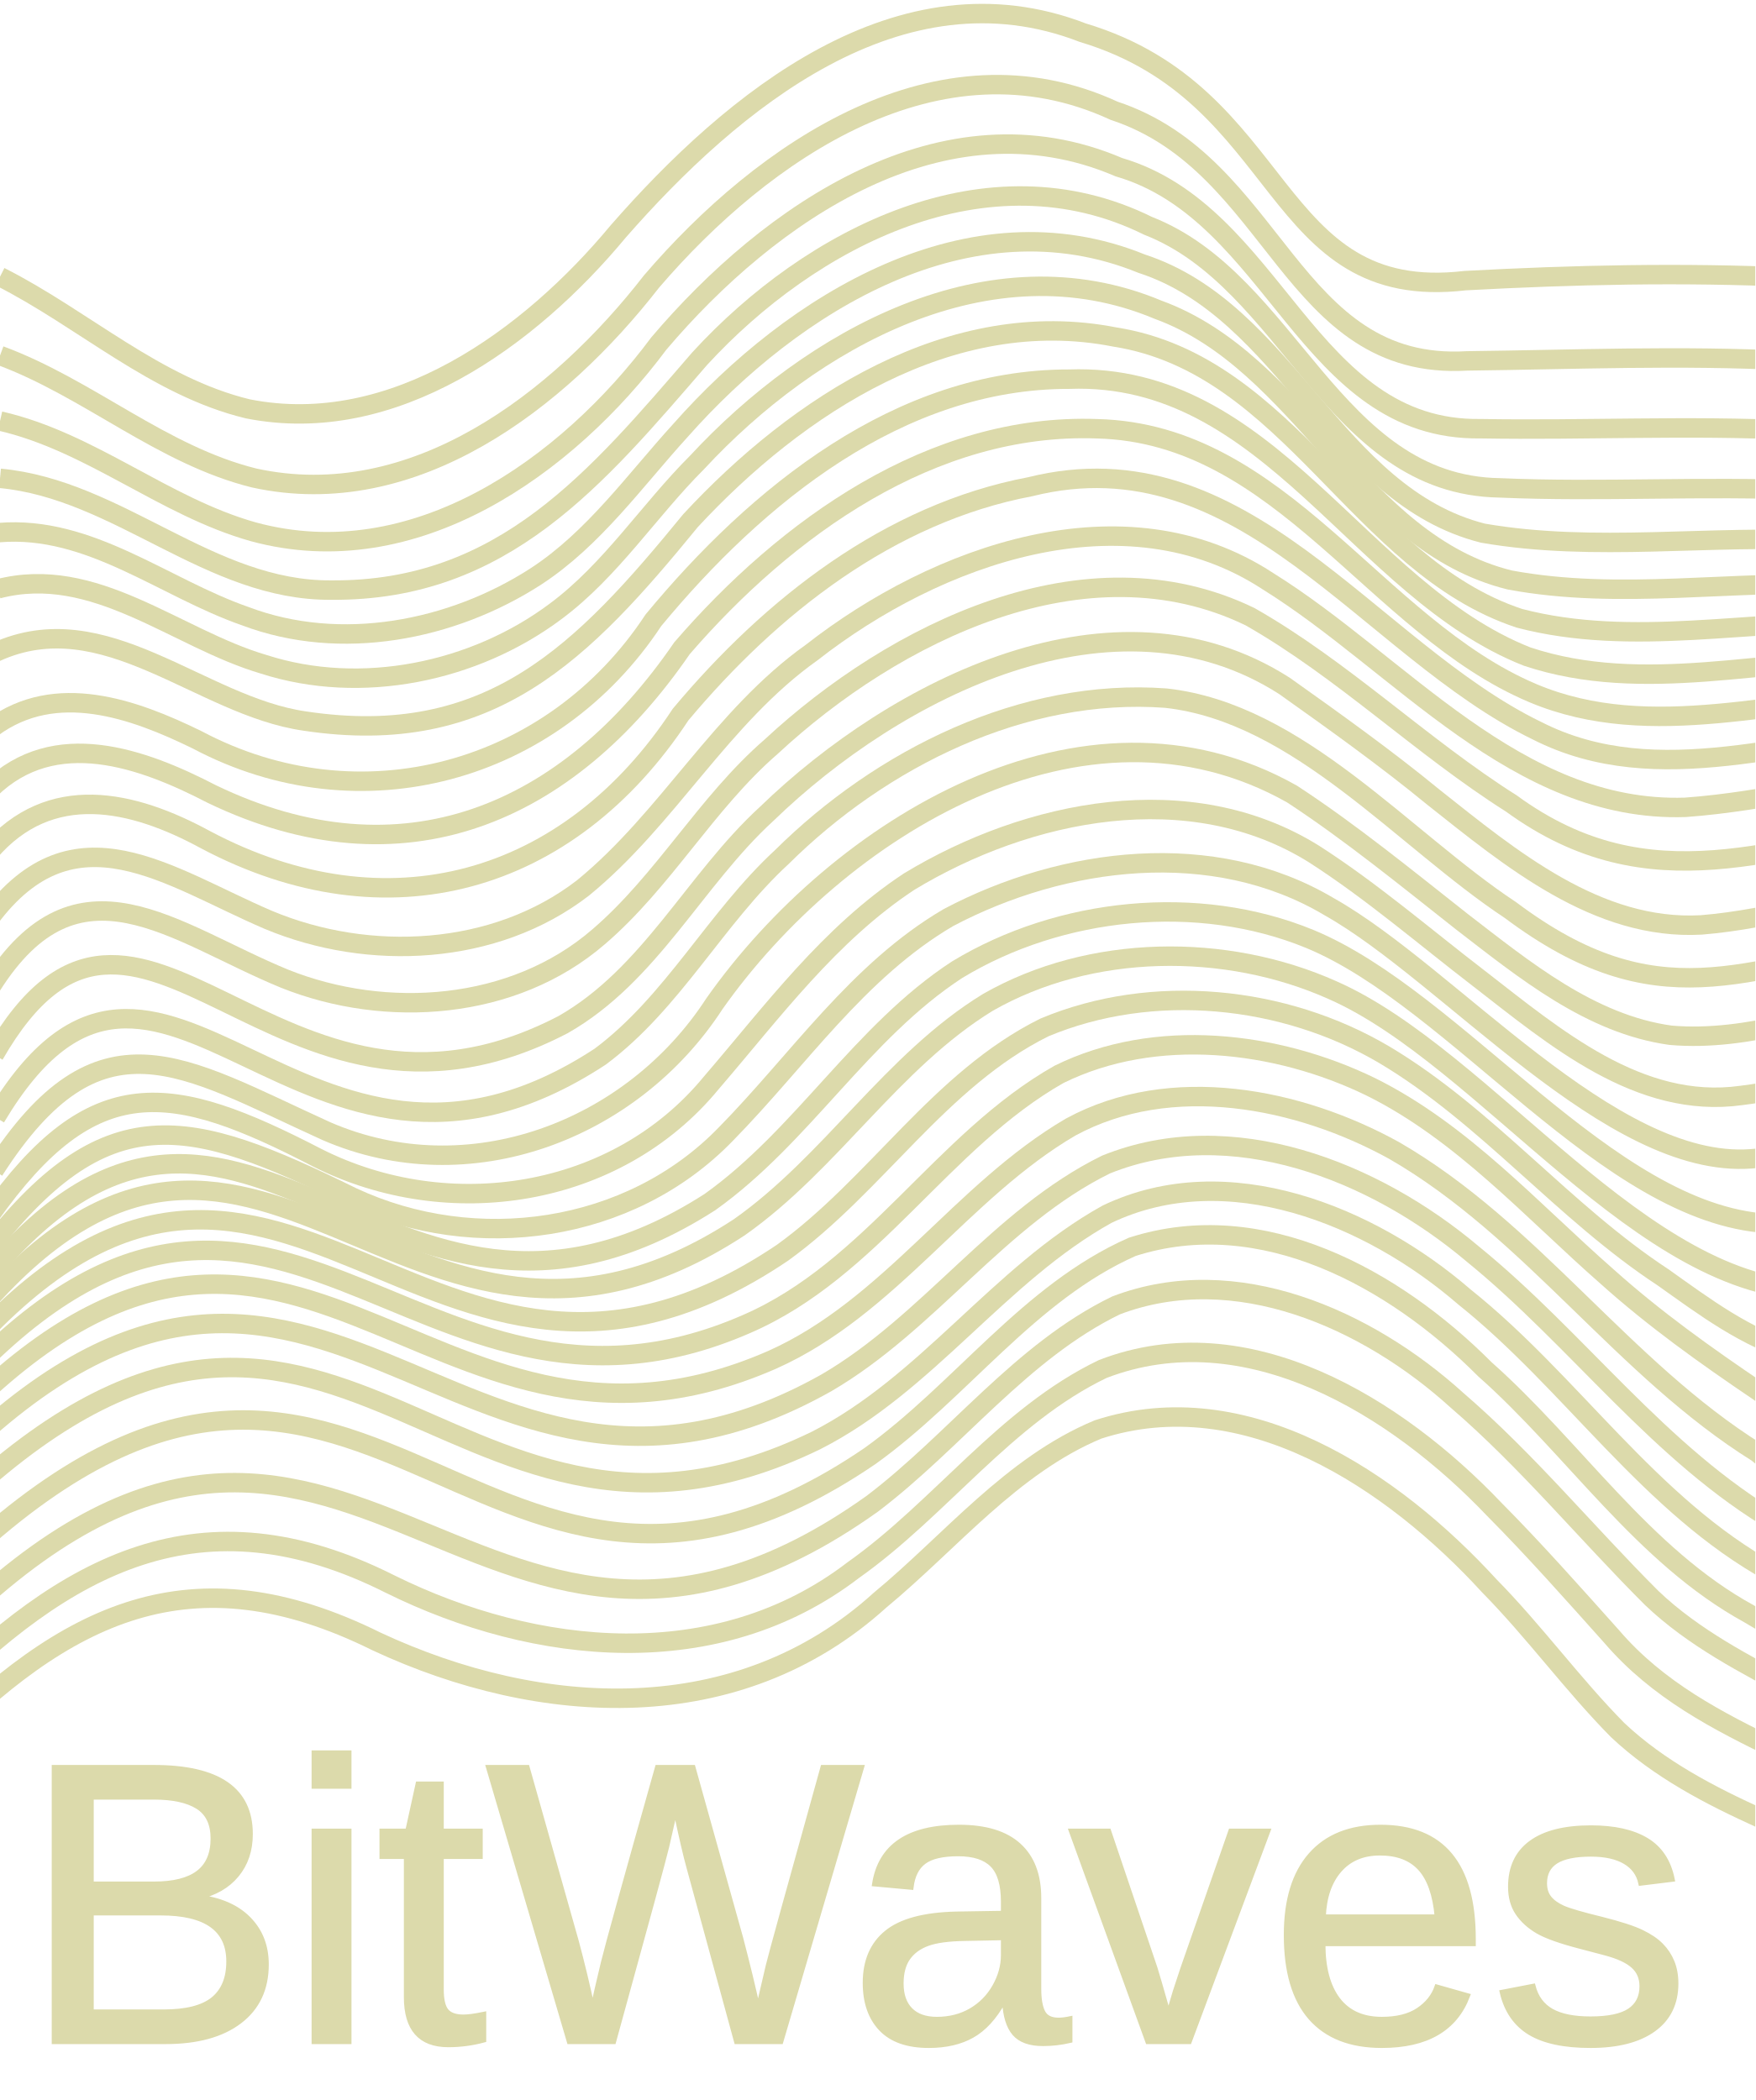
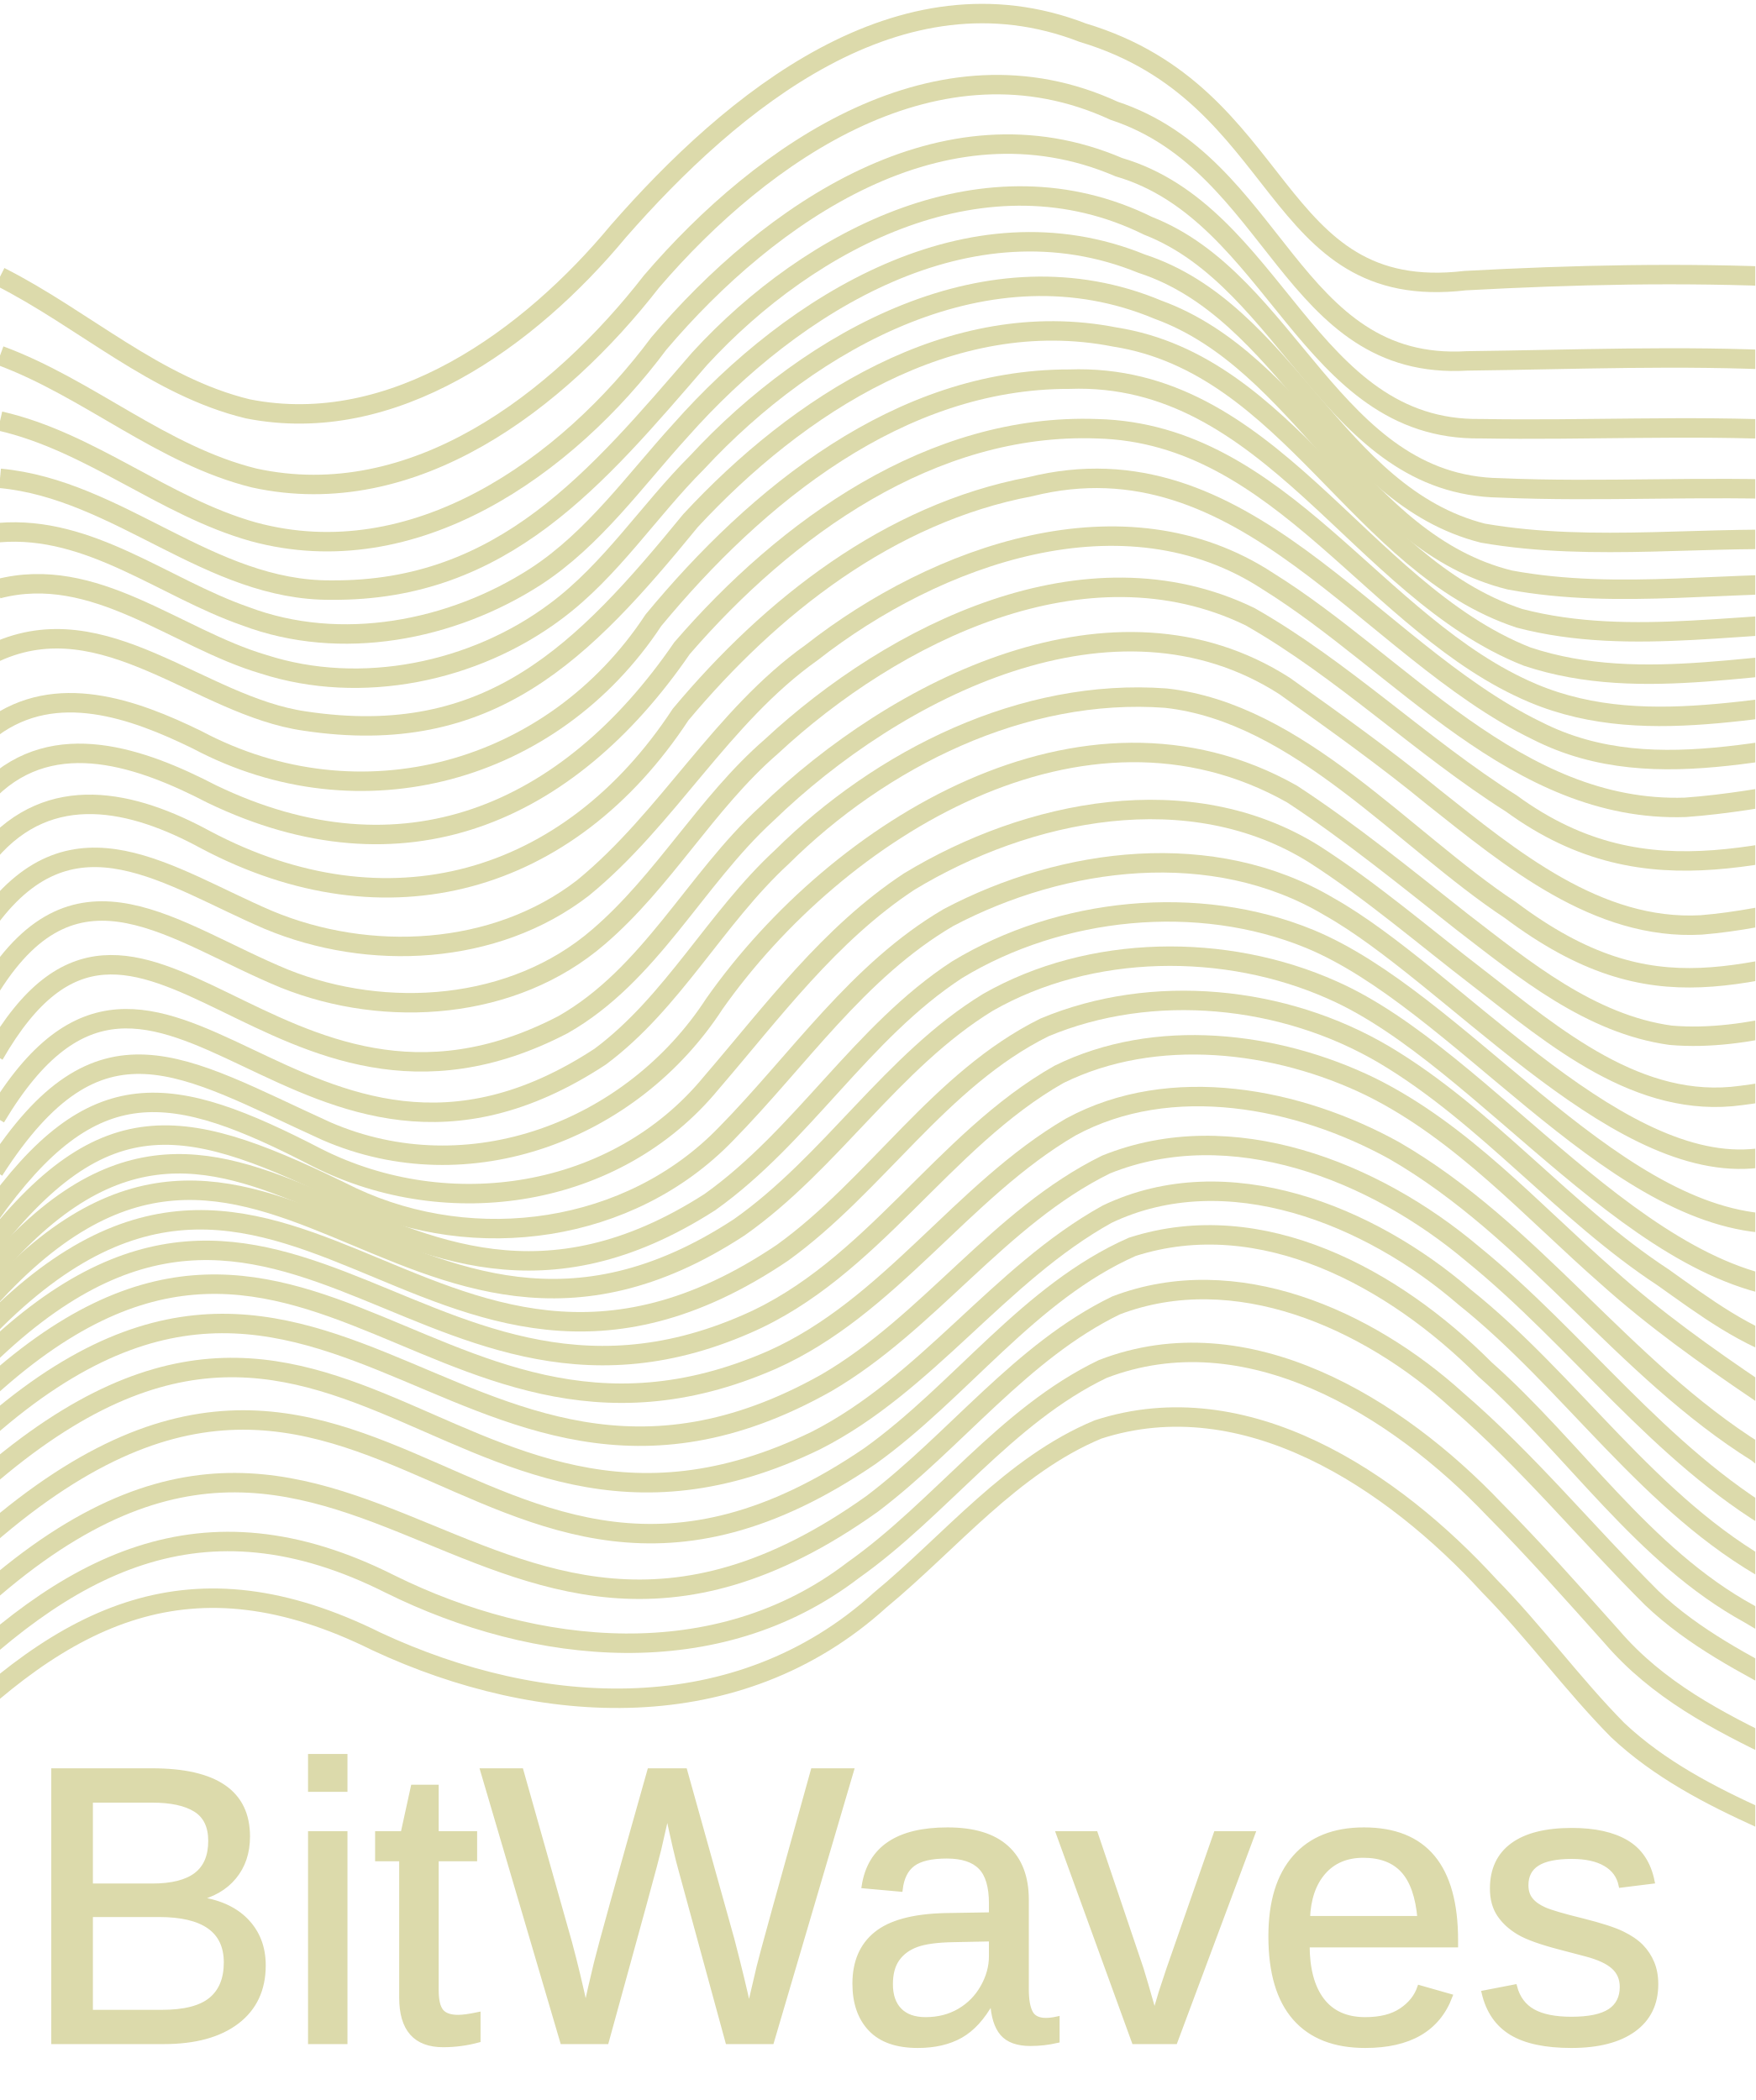
<svg xmlns="http://www.w3.org/2000/svg" width="361" height="432" viewBox="0 8 361 432">
  <defs>
    <clipPath id="clip-path">
      <rect id="Rectangle_1" data-name="Rectangle 1" width="361" height="432" transform="translate(17.596)" fill="none" />
    </clipPath>
  </defs>
  <g id="Group_2" data-name="Group 2" transform="translate(-17.596)">
    <g id="Group_1" data-name="Group 1" clip-path="url(#clip-path)">
-       <text x="22" y="428" font-family="Arial" font-size="82" fill="#dcdaab" stroke="#dcdaab">BitWaves</text>
+       <text x="22" y="428" font-family="Arial" font-size="81" fill="#dcdaab" stroke="#dcdaab">BitWaves</text>
      <path id="Path_1" data-name="Path 1" d="M17.6,64.92c17.206,8.7,31.975,22.6,50.98,27.19,29.957,5.932,58-14.609,76.17-36.51,23.4-26.764,57.907-55.459,95.56-40.869,42.449,12.731,38.21,55.749,78.619,51,22.411-1.208,44.455-1.717,67.211-.691" fill="none" stroke="#dcdaab" stroke-miterlimit="10" stroke-width="4" />
      <path id="Path_2" data-name="Path 2" d="M17.6,81.13c18.252,6.754,33.258,20.486,52.27,25.2,32.84,7.2,62.7-15.936,81.729-40.43,23-26.844,59.076-51.76,95.122-35.118,33.454,11.032,36.168,53.631,72.618,51.459,22.042-.259,43.728-1.187,66.081-.051" fill="none" stroke="#dcdaab" stroke-miterlimit="10" stroke-width="4" />
      <path id="Path_3" data-name="Path 3" d="M17.6,94.61c18.755,4.3,33.719,17.624,52.1,22.79,33.093,9.007,64.493-13.348,83.409-38.751,22.753-26.81,58.522-51.7,94.6-36.258,32.32,9.467,38.635,54.333,74.418,53.8,21.5.37,42.661-.748,64.461.319" fill="none" stroke="#dcdaab" stroke-miterlimit="10" stroke-width="4" />
      <path id="Path_4" data-name="Path 4" d="M17.6,106.4c24.422,2.26,43.126,23.209,68.15,22.99,35.451.278,54.66-23.243,75.739-47.6,22.882-24.948,59.187-43.679,92.242-27.328,29.157,11.381,37.872,53.334,72.279,53.9,21.028.92,41.737-.458,63.07.5" fill="none" stroke="#dcdaab" stroke-miterlimit="10" stroke-width="4" />
      <path id="Path_5" data-name="Path 5" d="M17.436,117.56c18.651-1.517,33.832,11.369,50.62,17.2,19.6,7.42,42.452,3,59.74-8.17,11.931-7.765,20.382-19.776,29.81-30.11,23.122-26.142,59.372-48.652,94.79-34.239,29.889,9.737,39.557,47.689,70.2,55.44,23.075,4,46.684.252,70.211,1.559" fill="none" stroke="#dcdaab" stroke-miterlimit="10" stroke-width="4" />
      <path id="Path_6" data-name="Path 6" d="M17.166,129.14c19.887-5.183,36.561,10.183,54.65,15.51,20.043,6.464,43.317,1.647,60.05-10.88,11.389-8.463,19.18-20.745,29.08-30.63,23.494-25.378,60.16-45.923,94.79-31.439,29.673,10.81,41.115,47.86,72.36,55.609,22.738,4.24,45.834-.046,69.04.98" fill="none" stroke="#dcdaab" stroke-miterlimit="10" stroke-width="4" />
      <path id="Path_7" data-name="Path 7" d="M16.706,142.16c22.411-10.235,42,11.087,63.57,14.17,38.218,5.769,57.28-14.269,79.349-41.241,22-23.739,53.559-44.4,87.261-37.759,36.009,5.661,50.082,46.9,83.2,57.861,23.318,6.1,47.673.168,71.63.879" fill="none" stroke="#dcdaab" stroke-miterlimit="10" stroke-width="4" />
      <path id="Path_8" data-name="Path 8" d="M16.026,157.69c13.064-9.622,29.039-3.9,42.13,2.511,33.493,17.77,73.116,6.85,93.819-24.6,21.256-25.7,50.572-49.674,85.531-49.6,41.261-1.5,59.524,43.37,94.129,57.051,23.97,8.015,49.493.246,74.3.459" fill="none" stroke="#dcdaab" stroke-miterlimit="10" stroke-width="4" />
      <path id="Path_9" data-name="Path 9" d="M15.6,170.34c13.259-12.925,31.3-6.387,45.57,1.011,39.2,18.87,73.178,4.279,96.7-30.013,21.359-24.7,51.341-46.379,85.361-45.138,38.031.933,57.16,40.658,89.6,54.38,24.565,10.358,51.267.751,76.96.29" fill="none" stroke="#dcdaab" stroke-miterlimit="10" stroke-width="4" />
      <path id="Path_10" data-name="Path 10" d="M15.366,183.33c12.537-14.671,29.509-10.752,44.52-2.578,37.28,19.76,74.7,9.255,97.689-25.764,18.607-22.233,42.864-41.357,71.921-46.868,43.881-10.95,69.419,33.335,104.24,50.211,24.947,12.689,52.775,1.257,79.1-.121" fill="none" stroke="#dcdaab" stroke-miterlimit="10" stroke-width="4" />
      <path id="Path_11" data-name="Path 11" d="M15.446,196.94c17.446-23.435,36.69-8.55,57.32.281,20.679,8.674,46.612,7.436,64.72-6.551,17.513-14.3,28.461-35.255,47.071-48.459,25.592-20.024,64.239-34.063,93.859-14.621,27.224,16.947,51.076,47.64,85.8,46.491,16.872-1.228,33.219-5.737,50.19-7.741" fill="none" stroke="#dcdaab" stroke-miterlimit="10" stroke-width="4" />
      <path id="Path_12" data-name="Path 12" d="M15.786,210.9c17.826-28.291,37.4-11,60.34-1.568,20.916,8.368,47.08,6.515,64.56-8.6,13.393-11.469,22.176-27.569,35.481-39.1,25.283-23.5,64.725-43.163,98.519-26.771,19.074,10.843,35.265,26.743,53.75,38.431,28.621,20.884,54.174,8.722,85.46,3.88" fill="none" stroke="#dcdaab" stroke-miterlimit="10" stroke-width="4" />
      <path id="Path_13" data-name="Path 13" d="M16.386,225c29.783-51.818,57.5,24.77,117-6.211,17.92-10.174,27.1-29.831,41.89-43.369,26.588-25.764,71.521-48.73,106.49-26.321,10.133,7.192,21,14.968,30.64,22.9,15.842,12.544,33.665,27.464,55.09,26.27,14.789-1.2,28.93-5.97,43.71-8.29" fill="none" stroke="#dcdaab" stroke-miterlimit="10" stroke-width="4" />
      <path id="Path_14" data-name="Path 14" d="M16.7,237.87C50.678,180.99,79.111,266,141.046,225.36c14.944-11.129,23.766-28.529,37.31-41.02,20.5-20.338,49.689-34.906,79.04-32.721,27.246,3.014,48.72,28.956,70.851,43.6,30.1,22.568,47.594,12.389,80.639,6.121" fill="none" stroke="#dcdaab" stroke-miterlimit="10" stroke-width="4" />
      <path id="Path_15" data-name="Path 15" d="M16.356,248.78c21.749-33.906,38.6-21.6,68.37-8.088,29.244,12.7,62.836-.054,79.819-26.234,25.372-35.981,75.86-67.368,118.8-43.1,12.047,7.885,23.571,17.312,34.889,26.23,12.822,9.867,26.434,21.094,42.95,23.38,16.3,1.42,31.9-5.027,47.92-7.68" fill="none" stroke="#dcdaab" stroke-miterlimit="10" stroke-width="4" />
      <path id="Path_16" data-name="Path 16" d="M15.486,258.07c21.353-30.169,37.251-27.491,67.34-11.919,26.965,13.61,61.492,8.408,81.05-15.382,12.693-14.767,24.342-30.622,40.7-41.409,24.468-14.827,57.754-21.624,83.29-5.66,11.8,7.571,22.722,17,33.85,25.55,15.545,12.03,32.978,27.047,54.01,24.1,11.913-1.477,23.779-5.269,35.61-7.63" fill="none" stroke="#dcdaab" stroke-miterlimit="10" stroke-width="4" />
      <path id="Path_17" data-name="Path 17" d="M14.236,266.13c25.16-33.017,42.117-28.432,75.81-11.869,25.314,11.837,57.07,7.439,76.79-12.922,14.966-15.222,27.169-33.672,45.85-44.6,23.7-12.5,54.435-16.4,78.27-2.22,24.778,13.931,57.861,53.985,86.76,51.871,12.614-.947,25.018-4.983,37.43-7.611" fill="none" stroke="#dcdaab" stroke-miterlimit="10" stroke-width="4" />
      <path id="Path_18" data-name="Path 18" d="M12.746,273.32c54-68.571,82.7,25.688,150.84-18.021,19.077-13.578,31.2-34.995,50.86-47.819,21.17-12.835,49.514-15.792,72.54-6.321,30.326,12.542,61.072,56.5,94.15,58.522,13.242-.077,26.174-4.458,39.1-7.261" fill="none" stroke="#dcdaab" stroke-miterlimit="10" stroke-width="4" />
      <path id="Path_19" data-name="Path 19" d="M11.126,280.13c58.854-71.639,89.145,25.791,158.53-19.671,18.872-13.286,31.355-34.148,51.12-46.259,21.094-12.057,48.889-12.362,70.91-2.5,31.628,13.944,63.806,62.069,99.53,61.762,11.538-.583,23.248-4.044,34.53-6.6" fill="none" stroke="#dcdaab" stroke-miterlimit="10" stroke-width="4" />
      <path id="Path_20" data-name="Path 20" d="M9.276,287.41c65.483-75.221,95.385,28.138,169.26-21.71,19.262-13.9,32.305-35.657,53.86-46.34,22.27-9.321,49.277-6.585,69.94,5.64,21.069,12.555,36.8,32.316,57.271,45.75,8.5,6.031,17.2,12.623,27.389,15.47,14.863,3.858,30.253-1.21,44.89-4.27" fill="none" stroke="#dcdaab" stroke-miterlimit="10" stroke-width="4" />
      <path id="Path_21" data-name="Path 21" d="M7.406,294.93c65.721-73.151,94.751,15.631,163.77-14.579C196.932,269.177,211.4,242.6,235.4,229.01c19.848-9.786,44.669-6.911,64.13,2.569,18.83,9.342,33.081,25.433,48.65,39.081,9.665,8.672,20.238,16.21,30.97,23.47,17.223,13.059,39.2,9.318,58.79,4.63" fill="none" stroke="#dcdaab" stroke-miterlimit="10" stroke-width="4" />
      <path id="Path_22" data-name="Path 22" d="M5.676,303.09c71.373-76.115,98.472,16.292,170.71-15.349,24.193-10.782,38.94-34.773,61.45-47.911,20.617-11.167,46.823-6.034,66.53,4.869,28.31,16.361,47,44.871,74.67,62.15,19.822,17,40.907,17.163,65.2,10.951" fill="none" stroke="#dcdaab" stroke-miterlimit="10" stroke-width="4" />
      <path id="Path_23" data-name="Path 23" d="M4.246,312.31c78.21-81.569,106.08,23.6,183.31-19.839,21.155-12.326,35.479-34.073,57.51-44.911,25.8-10.411,55.247,1.358,75.43,18.41,21.678,17.627,38.369,41.178,62.74,55.432,21.437,16.8,39.537,17.547,65.31,11.121" fill="none" stroke="#dcdaab" stroke-miterlimit="10" stroke-width="4" />
      <path id="Path_24" data-name="Path 24" d="M3.256,323c81.939-83.36,104.708,19.041,182.16-18.669,22.811-11.576,37.666-34.229,59.87-46.551,24.693-11.789,54.09.226,73.49,17.02,22.136,17.681,38.068,42.89,63.24,56.73,24.406,17.163,39.417,19.887,68.57,12.61" fill="none" stroke="#dcdaab" stroke-miterlimit="10" stroke-width="4" />
      <path id="Path_25" data-name="Path 25" d="M2.876,335.5c88.8-90.824,110.62,28.685,193.64-27.969,18.666-13.363,32.672-33.64,53.95-43.041,26.7-8.574,53.951,6.542,72.5,25.17,18.418,16.316,32.5,38.35,54.37,50.331,28.132,16.834,40.45,22.844,73.931,14.479" fill="none" stroke="#dcdaab" stroke-miterlimit="10" stroke-width="4" />
      <path id="Path_26" data-name="Path 26" d="M2.9,347.47c85.007-88.925,110.47,29.449,194.071-30.11,17.11-12.963,30.626-31.316,50.139-40.81,24.56-9.392,51.762,2.813,70.16,19.52,14.369,12.365,26.659,27.325,40.06,40.69,8.638,8.225,19.278,13.635,29.69,19.2,19.458,12.027,41.8,14.06,63.83,8.71" fill="none" stroke="#dcdaab" stroke-miterlimit="10" stroke-width="4" />
      <path id="Path_27" data-name="Path 27" d="M2.976,358.35c28.232-28.8,56.12-43.966,94.84-24.488,29.963,14.836,67.314,18.571,95.24-2.844,17.955-12.7,31.307-31.761,51.32-41.388,29.65-11.453,60.5,7.791,80.55,28.87,8.246,8.3,16.345,17.45,24.16,26.18,9.4,10.975,21.756,17.383,34.49,23.5,20.162,10.937,43.322,13.521,65.72,8.95" fill="none" stroke="#dcdaab" stroke-miterlimit="10" stroke-width="4" />
      <path id="Path_28" data-name="Path 28" d="M3.106,368.31c28.02-28.7,53.865-41.515,91.97-22.618,33.808,15.752,74.309,17.955,103.49-8.494,14.577-12.056,27.122-27.761,44.86-35.138,30.4-9.87,60.657,10.527,80.48,32.18,9.179,9.314,17.2,20.361,26.39,29.66,8.543,8.04,18.972,13.451,29.57,18.25,20.683,10.25,43.938,13.27,66.73,9.86" fill="none" stroke="#dcdaab" stroke-miterlimit="10" stroke-width="4" />
    </g>
  </g>
</svg>
